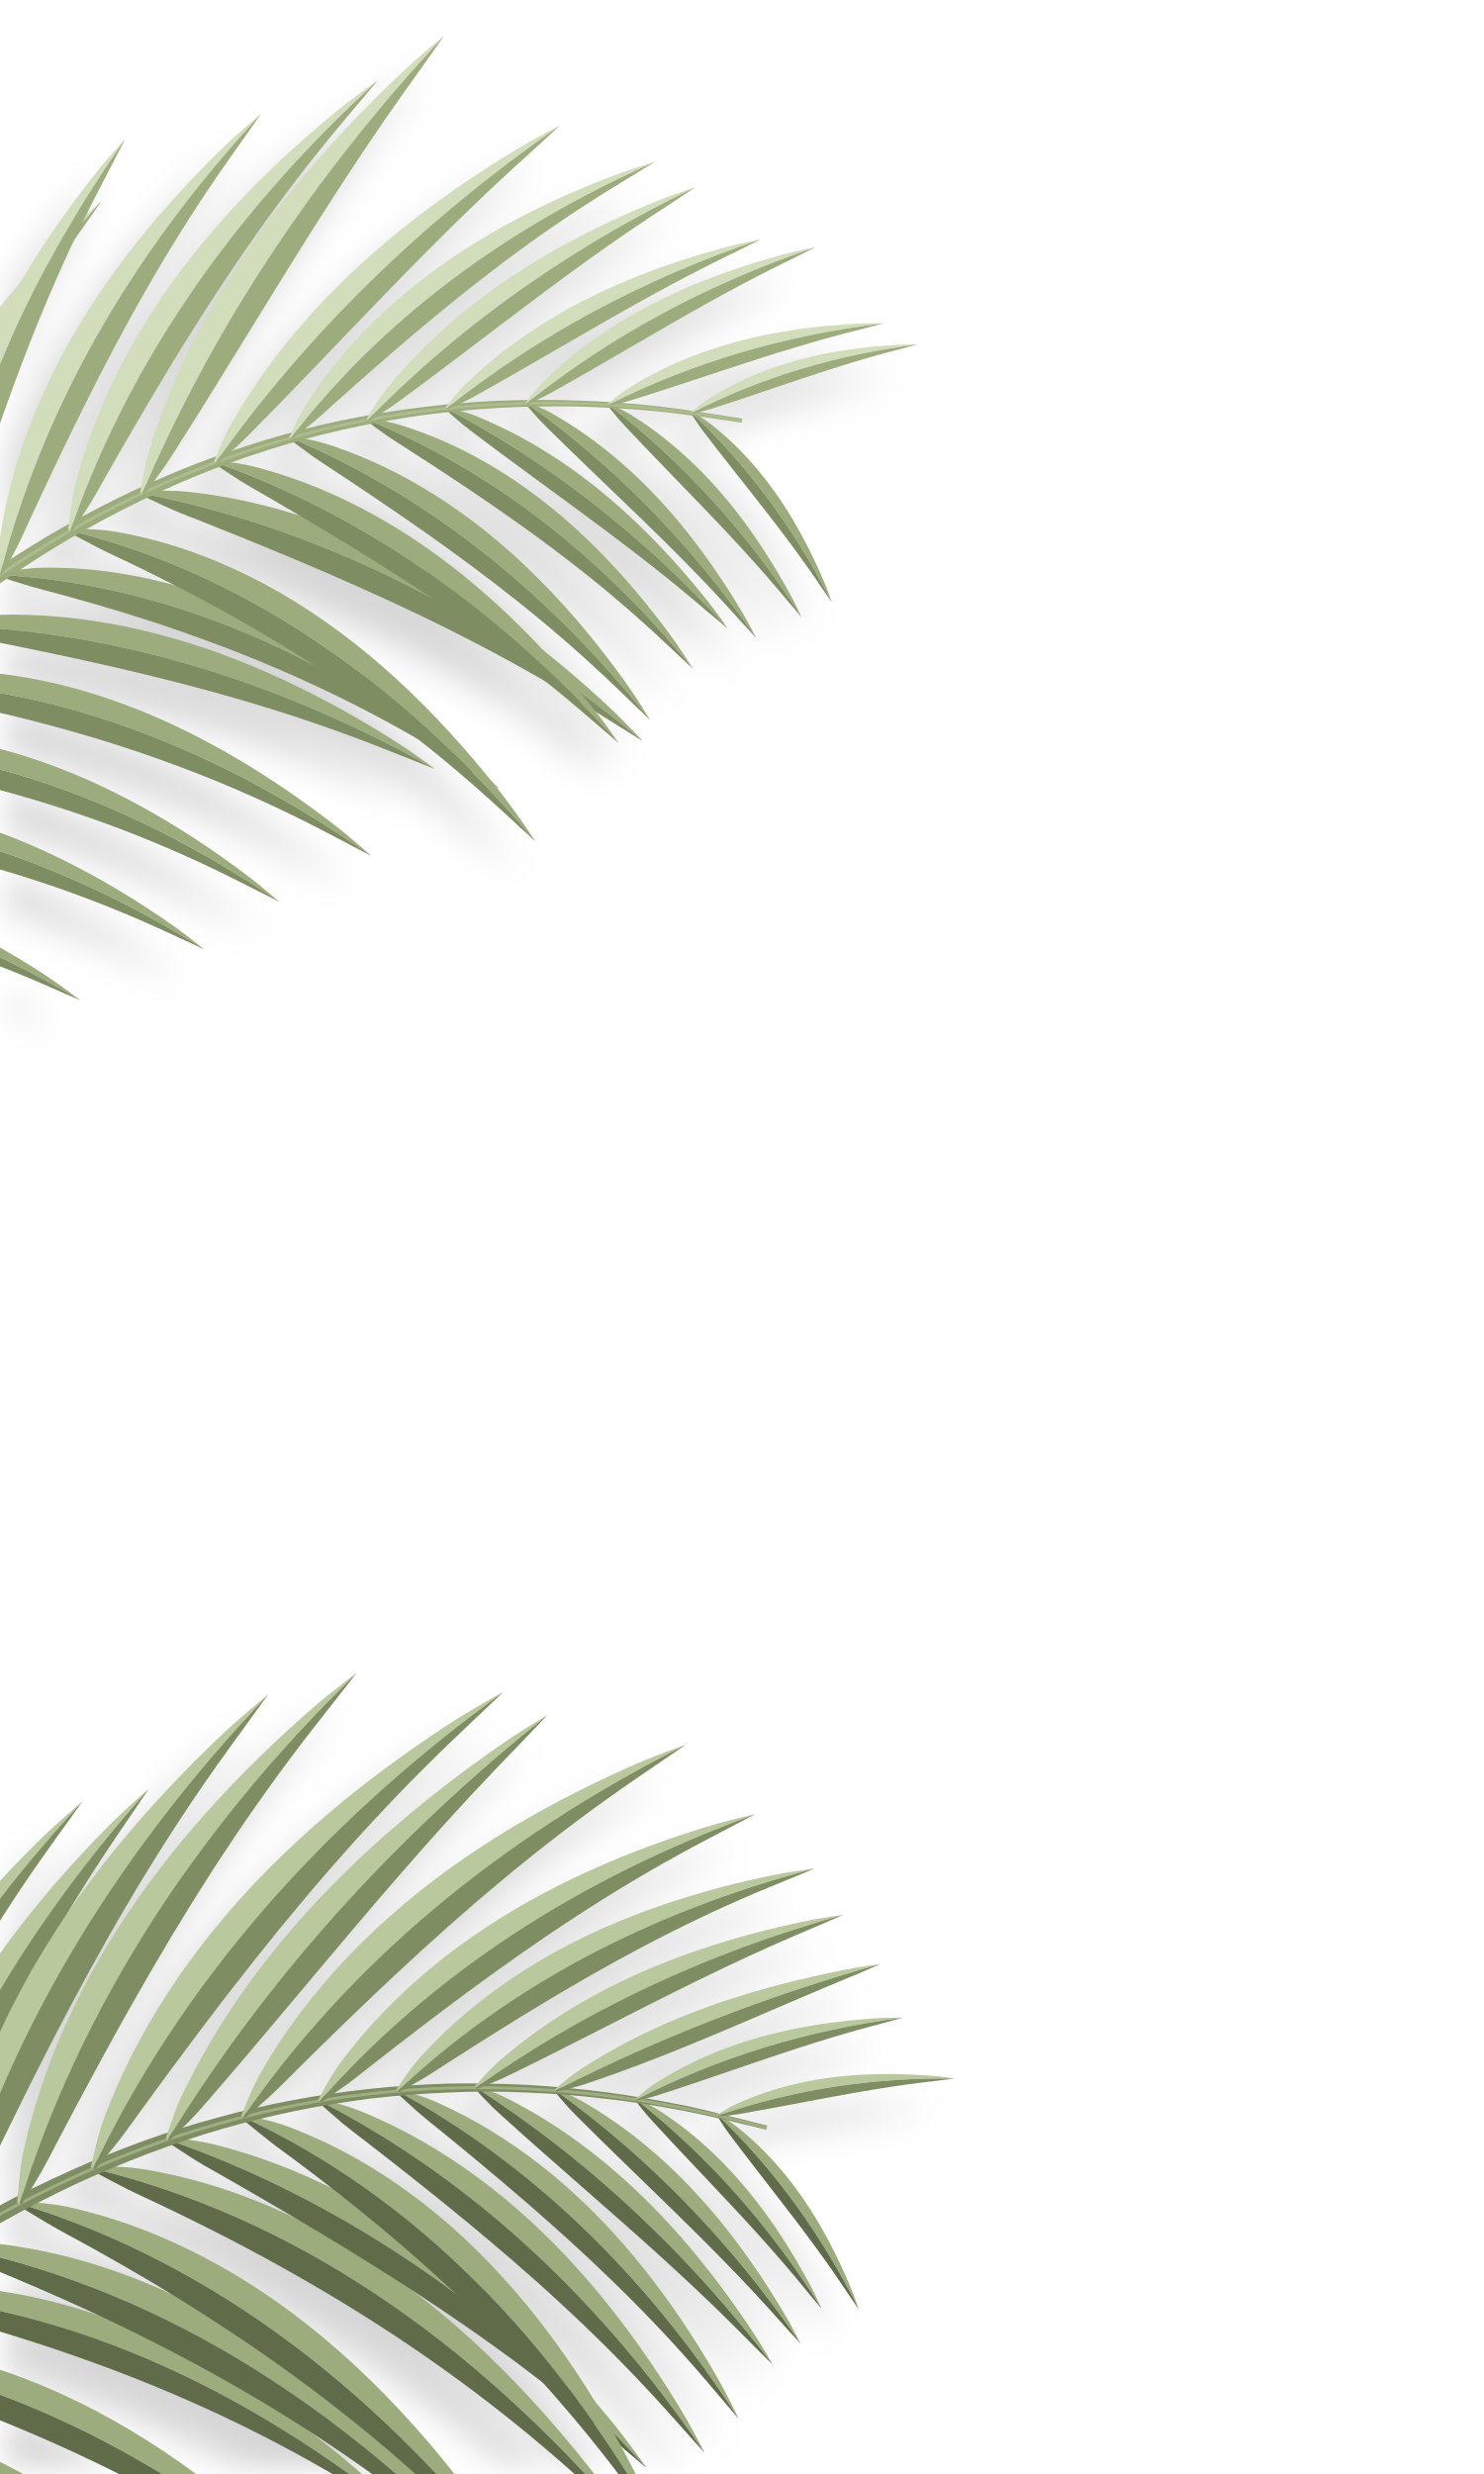
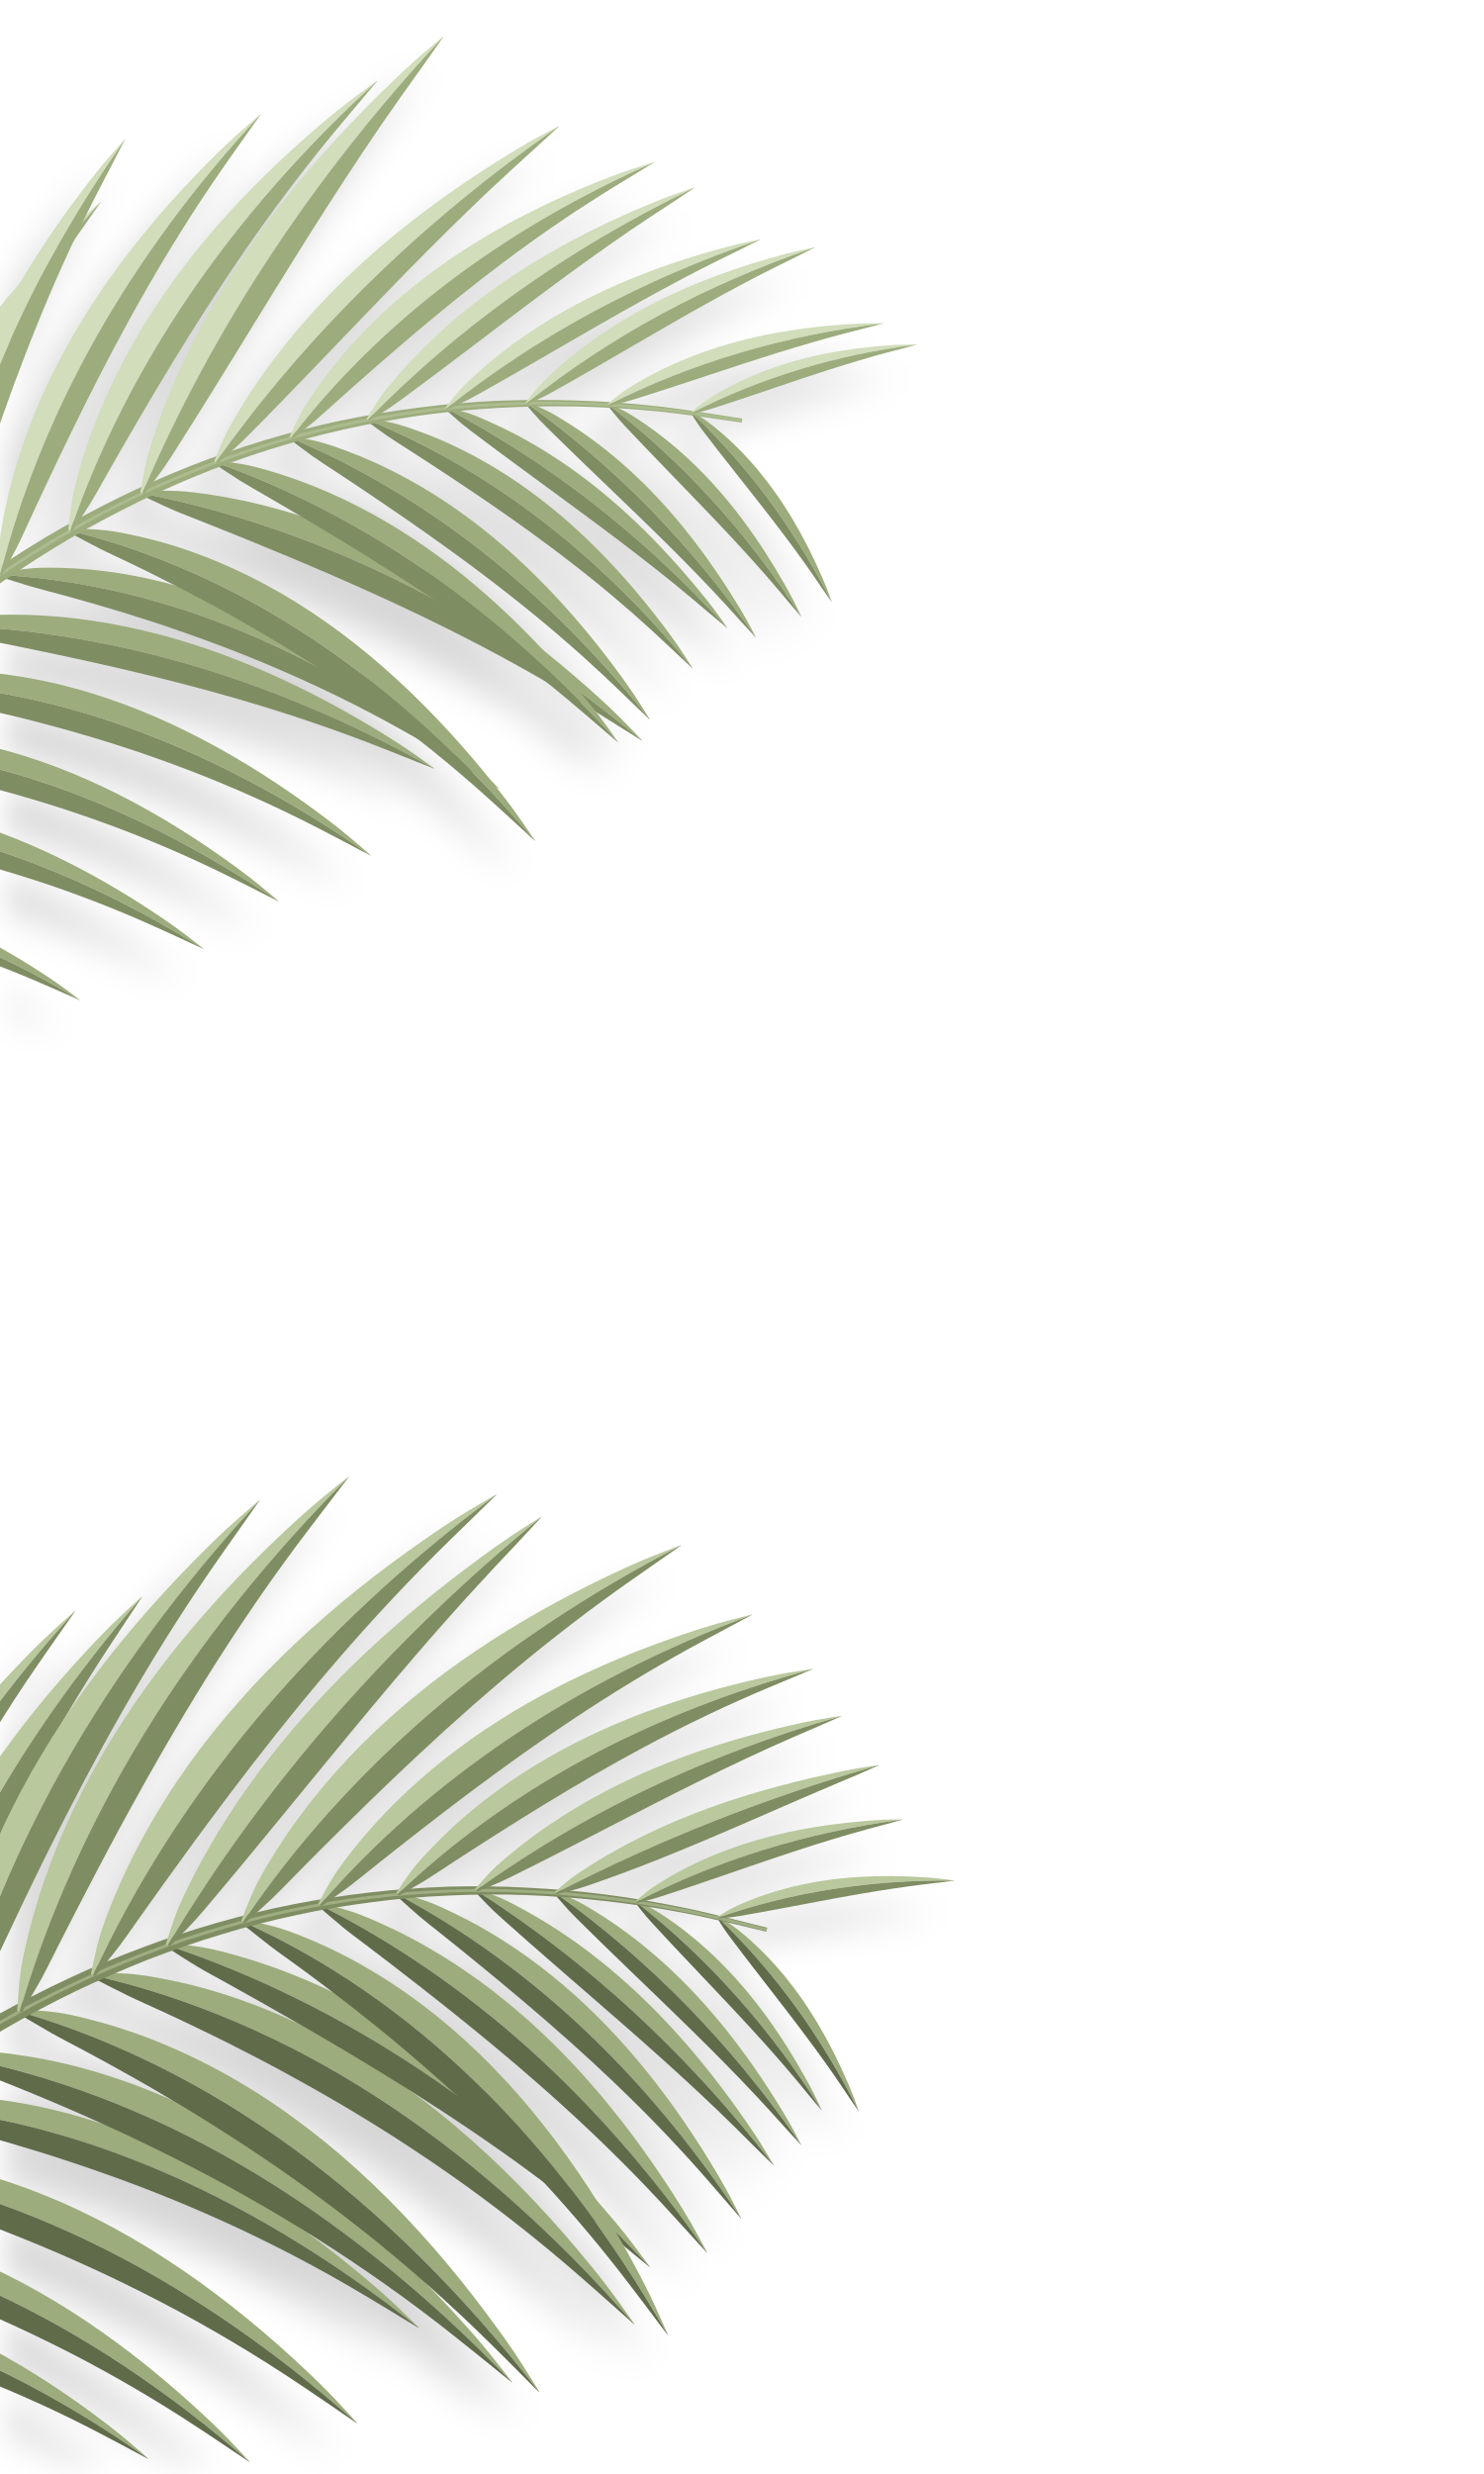
<svg xmlns="http://www.w3.org/2000/svg" viewBox="0 0 600 1000">
  <style>svg{background:#e6ebd3}.f-hi{fill:#f0f6e5}.f-1{fill:#d1ddbb}.f-2{fill:#b9c89d}.f-3{fill:#9cac7d}.f-4{fill:#7f8d62}.f-5{fill:#606b4a}.f-eye{fill:#3f7a3a}.k-hi{stroke:#f0f6e5}.k-1{stroke:#d1ddbb}.k-2{stroke:#b9c89d}.k-3{stroke:#9cac7d}.k-4{stroke:#7f8d62}.k-5{stroke:#606b4a}.k-eye{stroke:#3f7a3a}.s-hi{stop-color:#f0f6e5}.s-1{stop-color:#d1ddbb}.s-2{stop-color:#b9c89d}.s-3{stop-color:#9cac7d}.s-4{stop-color:#7f8d62}.s-5{stop-color:#606b4a}.s-eye{stop-color:#3f7a3a}</style>
  <defs>
    <path id="green-2-l0a" d="M0 -4C10.5 -6.3 41.8 -14.1 62.7 -17.6C83.7 -21.1 104.7 -23 125.7 -24.9C146.7 -26.8 167.7 -28.2 188.7 -29.2C209.8 -30.2 230.8 -30.7 251.9 -30.9C272.9 -31.1 294 -30.9 315 -30.3C336 -29.7 357.1 -28.8 378.1 -27.5C399.1 -26.2 420.2 -24.5 441.1 -22.5C462.1 -20.5 483.1 -18.2 504.1 -15.5C525 -12.9 545.9 -9.9 566.8 -6.7C587.7 -3.4 608.6 0.2 629.4 4C650.2 7.8 671 11.9 691.8 16.2C712.5 20.6 733.2 25.2 753.9 30C774.6 34.8 795.3 39.9 815.9 45.1C836.5 50.4 857.1 55.8 877.6 61.5C898.2 67.2 918.7 73 939.1 79.3C959.5 85.7 989.9 96.3 1000.1 99.6L1000 100C989.6 98 958.3 91.8 937.5 87.9C916.7 84 895.8 80.2 875 76.6C854.2 72.9 833.3 69.4 812.5 66C791.7 62.6 770.8 59.4 750 56.3C729.2 53.1 708.3 50.1 687.5 47.3C666.7 44.4 645.8 41.7 625 39.1C604.2 36.5 583.3 34 562.5 31.6C541.7 29.3 520.8 27.1 500 25C479.2 22.9 458.3 21 437.5 19.1C416.7 17.3 395.8 15.6 375 14.1C354.2 12.5 333.3 11.1 312.5 9.8C291.7 8.5 270.8 7.3 250 6.3C229.2 5.2 208.3 4.3 187.5 3.5C166.7 2.7 145.8 2.1 125 1.6C104.2 1 83.3 0.7 62.5 0.4C41.7 0.1 10.4 0.1 0 0Z" />
    <path id="green-2-l0b" d="M0 0C10.4 0.1 41.7 0.1 62.5 0.4C83.3 0.7 104.2 1 125 1.6C145.8 2.1 166.7 2.7 187.5 3.5C208.3 4.3 229.2 5.2 250 6.3C270.8 7.3 291.7 8.5 312.5 9.8C333.3 11.1 354.2 12.5 375 14.1C395.8 15.6 416.7 17.3 437.5 19.1C458.3 21 479.2 22.9 500 25C520.8 27.1 541.7 29.3 562.5 31.6C583.3 34 604.2 36.5 625 39.1C645.8 41.7 666.7 44.4 687.5 47.3C708.3 50.1 729.2 53.1 750 56.3C770.8 59.4 791.7 62.6 812.5 66C833.3 69.4 854.2 72.9 875 76.6C895.8 80.2 916.7 84 937.5 87.9C958.3 91.8 989.6 98 1000 100L999.9 100.4C989.3 99.7 957.1 97.9 935.9 96.5C914.6 95 893.5 93.2 872.4 91.6C851.2 90 830.2 88.4 809.1 86.9C788.1 85.4 767 83.9 746.1 82.5C725.1 81.1 704.1 79.7 683.2 78.3C662.3 76.9 641.5 75.5 620.6 74.2C599.8 72.8 579 71.4 558.2 70C537.4 68.5 516.7 67.1 495.9 65.5C475.2 64 454.5 62.5 433.9 60.8C413.2 59.2 392.5 57.4 371.9 55.6C351.2 53.8 330.6 51.9 310 49.9C289.4 47.8 268.8 45.7 248.1 43.4C227.5 41.1 206.9 38.8 186.3 36.2C165.6 33.6 145 31 124.3 28C103.7 25 83 22.4 62.3 18.4C41.6 14.4 10.4 6.4 0 4Z" />
    <path id="green-2-l1a" d="M0 -4C10.5 -6.2 41.9 -14 62.9 -17.3C83.9 -20.6 105.1 -22.1 126.2 -23.6C147.3 -25.1 168.5 -25.9 189.7 -26.3C210.9 -26.7 232.1 -26.5 253.3 -25.8C274.6 -25.2 295.8 -24 317 -22.3C338.2 -20.7 359.4 -18.6 380.6 -16C401.7 -13.4 422.9 -10.3 444 -6.9C465.1 -3.4 486.2 0.6 507.2 4.9C528.2 9.2 549.2 14 570.2 19.2C591.1 24.3 612 29.9 632.8 35.8C653.6 41.7 674.3 48 695 54.7C715.7 61.3 736.3 68.3 756.9 75.6C777.5 82.9 798 90.6 818.4 98.5C838.9 106.5 859.3 114.7 879.6 123.3C899.9 131.8 920.2 140.5 940.3 149.9C960.4 159.3 990.2 174.7 1000.1 179.7L1000 180C989.6 176.4 958.3 165.2 937.5 158.2C916.7 151.2 895.8 144.4 875 137.8C854.2 131.3 833.3 124.9 812.5 118.8C791.7 112.7 770.8 106.9 750 101.3C729.2 95.6 708.3 90.2 687.5 85.1C666.7 79.9 645.8 75 625 70.3C604.2 65.6 583.3 61.2 562.5 57C541.7 52.7 520.8 48.8 500 45C479.2 41.3 458.3 37.7 437.5 34.5C416.7 31.2 395.8 28.1 375 25.3C354.2 22.5 333.3 19.9 312.5 17.6C291.7 15.2 270.8 13.1 250 11.3C229.2 9.4 208.3 7.7 187.5 6.3C166.7 4.9 145.8 3.8 125 2.8C104.2 1.9 83.3 1.2 62.5 0.7C41.7 0.2 10.4 0.1 0 0Z" />
    <path id="green-2-l1b" d="M0 0C10.4 0.1 41.7 0.2 62.5 0.7C83.3 1.2 104.2 1.9 125 2.8C145.8 3.8 166.7 4.9 187.5 6.3C208.3 7.7 229.2 9.4 250 11.3C270.8 13.1 291.7 15.2 312.5 17.6C333.3 19.9 354.2 22.5 375 25.3C395.8 28.1 416.7 31.2 437.5 34.5C458.3 37.7 479.2 41.3 500 45C520.8 48.8 541.7 52.7 562.5 57C583.3 61.2 604.2 65.6 625 70.3C645.8 75 666.7 79.9 687.5 85.1C708.3 90.2 729.2 95.6 750 101.3C770.8 106.9 791.7 112.7 812.5 118.8C833.3 124.9 854.2 131.3 875 137.8C895.8 144.4 916.7 151.2 937.5 158.2C958.3 165.2 989.6 176.4 1000 180L999.9 180.3C989 178 956.3 171.1 934.7 166.5C913.1 161.8 891.8 156.9 870.4 152.4C849.1 147.8 827.8 143.4 806.6 139.1C785.3 134.9 764.2 130.8 743.1 126.9C722 122.9 701 119.2 680 115.5C659 111.8 638.1 108.3 617.2 104.8C596.4 101.4 575.6 98 554.8 94.7C534.1 91.5 513.4 88.3 492.8 85.1C472.1 81.9 451.6 78.9 431 75.8C410.4 72.7 389.9 69.7 369.4 66.6C348.9 63.6 328.5 60.5 308 57.5C287.5 54.4 267.1 51.4 246.7 48.3C226.2 45.2 205.8 42.1 185.3 39C164.8 35.8 144.3 32.6 123.8 29.2C103.3 25.9 82.7 22.9 62.1 18.7C41.5 14.5 10.3 6.5 0 4Z" />
    <path id="green-2-l2a" d="M0 -4C10.5 -6.2 42 -13.9 63.1 -16.9C84.2 -20 105.5 -21.2 126.8 -22.2C148.1 -23.2 169.4 -23.4 190.8 -23.1C212.2 -22.7 233.6 -21.6 255 -20C276.4 -18.4 297.8 -16.1 319.2 -13.2C340.6 -10.4 361.9 -6.9 383.3 -2.9C404.6 1.2 425.9 5.8 447.1 11C468.3 16.1 489.5 21.9 510.6 28.2C531.7 34.4 552.8 41.2 573.7 48.5C594.7 55.8 615.5 63.7 636.3 72C657.1 80.2 677.8 89 698.4 98.3C719 107.5 739.5 117.2 760 127.3C780.4 137.4 800.7 147.9 821 158.9C841.3 169.8 861.4 181.2 881.5 192.9C901.6 204.7 921.7 216.7 941.4 229.5C961.2 242.3 990.4 263 1000.2 269.7L1000 270C989.6 264.6 958.3 247.9 937.5 237.3C916.7 226.8 895.8 216.6 875 206.7C854.2 196.9 833.3 187.4 812.5 178.2C791.7 169.1 770.8 160.3 750 151.9C729.2 143.4 708.3 135.4 687.5 127.6C666.7 119.9 645.8 112.5 625 105.5C604.2 98.4 583.3 91.8 562.5 85.4C541.7 79.1 520.8 73.1 500 67.5C479.2 61.9 458.3 56.6 437.5 51.7C416.7 46.8 395.8 42.2 375 38C354.2 33.8 333.3 29.9 312.5 26.4C291.7 22.9 270.8 19.7 250 16.9C229.2 14.1 208.3 11.6 187.5 9.5C166.7 7.4 145.8 5.6 125 4.2C104.2 2.8 83.3 1.8 62.5 1.1C41.7 0.4 10.4 0.2 0 0Z" />
    <path id="green-2-l2b" d="M0 0C10.4 0.2 41.7 0.4 62.5 1.1C83.3 1.8 104.2 2.8 125 4.2C145.8 5.6 166.7 7.4 187.5 9.5C208.3 11.6 229.2 14.1 250 16.9C270.8 19.7 291.7 22.9 312.5 26.4C333.3 29.9 354.2 33.8 375 38C395.8 42.2 416.7 46.8 437.5 51.7C458.3 56.6 479.2 61.9 500 67.5C520.8 73.1 541.7 79.1 562.5 85.4C583.3 91.8 604.2 98.4 625 105.5C645.8 112.5 666.7 119.9 687.5 127.6C708.3 135.4 729.2 143.4 750 151.9C770.8 160.3 791.7 169.1 812.5 178.2C833.3 187.4 854.2 196.9 875 206.7C895.8 216.6 916.7 226.8 937.5 237.3C958.3 247.9 989.6 264.6 1000 270L999.8 270.3C988.8 266.1 955.4 253.4 933.6 245.1C911.7 236.8 890.1 228.4 868.5 220.5C846.9 212.6 825.4 205 804 197.6C782.6 190.3 761.3 183.3 740 176.5C718.8 169.7 697.7 163.2 676.6 157C655.5 150.7 634.6 144.8 613.7 139C592.8 133.2 572 127.7 551.3 122.3C530.6 117 509.9 111.8 489.4 106.8C468.8 101.9 448.3 97.1 427.9 92.4C407.4 87.7 387.1 83.2 366.7 78.8C346.4 74.4 326.1 70.1 305.8 66C285.5 61.8 265.3 57.7 245 53.8C224.8 49.8 204.5 45.9 184.2 42C163.9 38.2 143.6 34.4 123.2 30.6C102.8 26.8 82.4 23.5 61.9 19.1C41.4 14.6 10.3 6.5 0 4Z" />
    <path id="green-2-l3a" d="M0 -4C10.6 -6.1 42.1 -13.8 63.3 -16.6C84.5 -19.4 105.9 -20.2 127.4 -20.7C148.8 -21.3 170.3 -20.9 191.9 -19.8C213.4 -18.7 235 -16.8 256.6 -14.1C278.2 -11.5 299.8 -8.1 321.3 -4C342.9 0.1 364.4 4.9 385.9 10.4C407.3 15.9 428.7 22.1 450.1 29C471.4 35.9 492.7 43.5 513.8 51.7C535 59.9 556 68.7 577 78.2C597.9 87.6 618.8 97.7 639.5 108.4C660.2 119 680.9 130.3 701.4 142.1C721.9 153.9 742.3 166.3 762.6 179.1C782.9 192 803.1 205.5 823.2 219.4C843.3 233.3 863.3 247.8 883.1 262.7C903 277.7 922.9 293 942.4 309.2C961.9 325.3 990.6 351.3 1000.2 359.7L1000 360C989.6 352.7 958.3 330.5 937.5 316.4C916.7 302.3 895.8 288.8 875 275.6C854.2 262.5 833.3 249.8 812.5 237.7C791.7 225.5 770.8 213.8 750 202.5C729.2 191.3 708.3 180.5 687.5 170.2C666.7 159.8 645.8 150 625 140.6C604.2 131.3 583.3 122.3 562.5 113.9C541.7 105.5 520.8 97.5 500 90C479.2 82.5 458.3 75.5 437.5 68.9C416.7 62.3 395.8 56.3 375 50.6C354.2 45 333.3 39.8 312.5 35.2C291.7 30.5 270.8 26.3 250 22.5C229.2 18.8 208.3 15.5 187.5 12.7C166.7 9.8 145.8 7.5 125 5.6C104.2 3.8 83.3 2.3 62.5 1.4C41.7 0.5 10.4 0.2 0 0Z" />
    <path id="green-2-l3b" d="M0 0C10.4 0.2 41.7 0.5 62.5 1.4C83.3 2.3 104.2 3.8 125 5.6C145.8 7.5 166.7 9.8 187.5 12.7C208.3 15.5 229.2 18.8 250 22.5C270.8 26.3 291.7 30.5 312.5 35.2C333.3 39.8 354.2 45 375 50.6C395.8 56.3 416.7 62.3 437.5 68.9C458.3 75.5 479.2 82.5 500 90C520.8 97.5 541.7 105.5 562.5 113.9C583.3 122.3 604.2 131.3 625 140.6C645.8 150 666.7 159.8 687.5 170.2C708.3 180.5 729.2 191.3 750 202.5C770.8 213.8 791.7 225.5 812.5 237.7C833.3 249.8 854.2 262.5 875 275.6C895.8 288.8 916.7 302.3 937.5 316.4C958.3 330.5 989.6 352.7 1000 360L999.8 360.3C988.6 354.2 954.8 335.6 932.6 323.6C910.5 311.7 888.7 299.8 866.9 288.5C845.1 277.2 823.4 266.4 801.8 255.9C780.2 245.5 758.8 235.5 737.4 225.9C716 216.2 694.8 207.1 673.6 198.2C652.5 189.4 631.4 181 610.5 172.9C589.6 164.8 568.7 157.1 548 149.6C527.3 142.2 506.7 135.1 486.2 128.3C465.7 121.5 445.3 115 424.9 108.8C404.6 102.6 384.3 96.6 364.1 90.9C343.9 85.1 323.8 79.6 303.7 74.3C283.6 69.1 263.5 64 243.4 59.1C223.3 54.3 203.3 49.6 183.1 45.1C163 40.5 142.9 36.3 122.6 32C102.4 27.7 82.1 24.1 61.7 19.4C41.3 14.7 10.3 6.6 0 4Z" />
    <g id="green-2-i1">
      <g transform="translate(-132 360.5) rotate(-4.9) scale(0.1599)">
        <use href="#green-2-l3a" class="f-3" />
        <use href="#green-2-l3b" class="f-4" />
      </g>
      <g transform="translate(-106.9 329.6) rotate(-3.9) scale(0.185)">
        <use href="#green-2-l3a" class="f-3" />
        <use href="#green-2-l3b" class="f-4" />
      </g>
      <g transform="translate(-81.2 301.3) rotate(-1.8) scale(0.1917)">
        <use href="#green-2-l3a" class="f-3" />
        <use href="#green-2-l3b" class="f-4" />
      </g>
      <g transform="translate(-54.8 275.7) rotate(-0.9) scale(0.2035)">
        <use href="#green-2-l3a" class="f-3" />
        <use href="#green-2-l3b" class="f-4" />
      </g>
      <g transform="translate(-27.7 252.7) rotate(0.8) scale(0.204)">
        <use href="#green-2-l2a" class="f-3" />
        <use href="#green-2-l2b" class="f-4" />
      </g>
      <g transform="translate(0 232.3) rotate(3.4) scale(0.2064)">
        <use href="#green-2-l3a" class="f-3" />
        <use href="#green-2-l3b" class="f-4" />
      </g>
      <g transform="translate(28.4 214.5) rotate(13.9) scale(0.2124)">
        <use href="#green-2-l3a" class="f-3" />
        <use href="#green-2-l3b" class="f-4" />
      </g>
      <g transform="translate(57.5 199.4) rotate(11.2) scale(0.2176)">
        <use href="#green-2-l2a" class="f-3" />
        <use href="#green-2-l2b" class="f-4" />
      </g>
      <g transform="translate(87.2 186.9) rotate(19.7) scale(0.1912)">
        <use href="#green-2-l2a" class="f-3" />
        <use href="#green-2-l2b" class="f-4" />
      </g>
      <g transform="translate(117.6 177) rotate(23) scale(0.178)">
        <use href="#green-2-l2a" class="f-3" />
        <use href="#green-2-l2b" class="f-4" />
      </g>
      <g transform="translate(148.7 169.7) rotate(22.3) scale(0.1596)">
        <use href="#green-2-l2a" class="f-3" />
        <use href="#green-2-l2b" class="f-4" />
      </g>
      <g transform="translate(180.5 165.1) rotate(27.8) scale(0.1418)">
        <use href="#green-2-l1a" class="f-3" />
        <use href="#green-2-l1b" class="f-4" />
      </g>
      <g transform="translate(212.9 163) rotate(35.4) scale(0.1304)">
        <use href="#green-2-l1a" class="f-3" />
        <use href="#green-2-l1b" class="f-4" />
      </g>
      <g transform="translate(246 163.6) rotate(37.5) scale(0.114)">
        <use href="#green-2-l1a" class="f-3" />
        <use href="#green-2-l1b" class="f-4" />
      </g>
      <g transform="translate(279.7 166.9) rotate(43.3) scale(0.0936)">
        <use href="#green-2-l1a" class="f-3" />
        <use href="#green-2-l1b" class="f-4" />
      </g>
      <path d="M-245.4 562.2C-241.9 554.9 -231.4 532.6 -224.3 518.5C-217.2 504.4 -210 490.7 -202.6 477.4C-195.3 464.1 -187.8 451.2 -180.3 438.8C-172.7 426.4 -165.1 414.4 -157.3 402.8C-149.5 391.2 -141.6 380 -133.7 369.3C-125.7 358.6 -117.6 348.2 -109.4 338.3C-101.2 328.5 -92.9 319 -84.5 309.9C-76 300.9 -67.5 292.3 -58.9 284.1C-50.3 275.9 -41.5 268.1 -32.7 260.7C-23.8 253.4 -14.9 246.4 -5.8 239.9C3.3 233.4 12.4 227.3 21.7 221.6C31 215.9 40.4 210.7 49.9 205.9C59.4 201 69.1 196.6 78.8 192.6C88.5 188.6 98.4 185 108.3 181.9C118.3 178.7 128.3 176 138.5 173.7C148.7 171.4 159 169.5 169.4 168C179.8 166.6 190.4 165.5 201 164.9C211.6 164.3 222.4 164.1 233.3 164.3C244.1 164.6 255.1 165.2 266.2 166.3C277.3 167.4 294.3 170 299.9 170.8L300.1 169.2C294.5 168.4 277.6 165.5 266.4 164.3C255.3 163 244.3 162.2 233.3 161.9C222.4 161.5 211.6 161.6 200.9 162C190.1 162.5 179.5 163.4 169 164.8C158.5 166.1 148 167.9 137.7 170C127.4 172.2 117.2 174.9 107.1 177.9C97 181 87 184.4 77.1 188.3C67.2 192.2 57.4 196.6 47.7 201.3C38 206.1 28.4 211.3 18.9 216.9C9.4 222.6 0.1 228.6 -9.2 235.1C-18.5 241.6 -27.6 248.5 -36.7 255.8C-45.7 263.2 -54.7 270.9 -63.5 279.1C-72.3 287.3 -81.1 296 -89.7 305C-98.3 314.1 -106.8 323.5 -115.2 333.5C-123.6 343.4 -131.9 353.7 -140.1 364.5C-148.3 375.2 -156.3 386.4 -164.3 398C-172.3 409.6 -180.1 421.7 -187.9 434.1C-195.6 446.6 -203.3 459.5 -210.8 472.8C-218.3 486.1 -225.7 499.9 -233 514.1C-240.3 528.2 -251 550.5 -254.6 557.8Z" class="f-3" />
      <path d="M-250 560C-246.4 552.7 -235.9 530.4 -228.7 516.3C-221.5 502.1 -214.1 488.4 -206.7 475.1C-199.3 461.8 -191.7 448.9 -184.1 436.5C-176.4 424 -168.7 412 -160.8 400.4C-152.9 388.8 -145 377.6 -136.9 366.9C-128.8 356.1 -120.6 345.8 -112.3 335.9C-104 326 -95.6 316.5 -87.1 307.5C-78.6 298.4 -69.9 289.8 -61.2 281.6C-52.5 273.4 -43.6 265.6 -34.7 258.3C-25.7 250.9 -16.7 244 -7.5 237.5C1.7 231 10.9 224.9 20.3 219.3C29.7 213.6 39.2 208.4 48.8 203.6C58.4 198.8 68.1 194.4 77.9 190.5C87.7 186.5 97.7 183 107.7 179.9C117.7 176.8 127.9 174.1 138.1 171.9C148.4 169.6 158.7 167.8 169.2 166.4C179.7 165 190.2 164 200.9 163.5C211.6 162.9 222.4 162.8 233.3 163.1C244.2 163.4 255.2 164.1 266.3 165.3C277.4 166.4 294.4 169.2 300 170" class="k-2" fill="none" stroke-width="1.2" opacity=".55" />
      <g transform="translate(-132 360.5) rotate(-95) scale(0.1599 -0.1599)">
        <use href="#green-2-l3a" class="f-3" />
        <use href="#green-2-l3b" class="f-1" />
      </g>
      <g transform="translate(-106.9 329.6) rotate(-94.1) scale(0.185 -0.185)">
        <use href="#green-2-l3a" class="f-3" />
        <use href="#green-2-l3b" class="f-1" />
      </g>
      <g transform="translate(-81.2 301.3) rotate(-87.2) scale(0.1917)">
        <use href="#green-2-l3a" class="f-1" />
        <use href="#green-2-l3b" class="f-3" />
      </g>
      <g transform="translate(-54.8 275.7) rotate(-83.6) scale(0.2035)">
        <use href="#green-2-l3a" class="f-1" />
        <use href="#green-2-l3b" class="f-3" />
      </g>
      <g transform="translate(-27.7 252.7) rotate(-83.4) scale(0.204)">
        <use href="#green-2-l2a" class="f-1" />
        <use href="#green-2-l2b" class="f-3" />
      </g>
      <g transform="translate(0 232.3) rotate(-75.6) scale(0.2064)">
        <use href="#green-2-l2a" class="f-1" />
        <use href="#green-2-l2b" class="f-3" />
      </g>
      <g transform="translate(28.4 214.5) rotate(-70.8) scale(0.2124)">
        <use href="#green-2-l2a" class="f-1" />
        <use href="#green-2-l2b" class="f-3" />
      </g>
      <g transform="translate(57.5 199.4) rotate(-66.8) scale(0.2176)">
        <use href="#green-2-l1a" class="f-1" />
        <use href="#green-2-l1b" class="f-3" />
      </g>
      <g transform="translate(87.2 186.9) rotate(-54.6) scale(0.1912)">
        <use href="#green-2-l1a" class="f-1" />
        <use href="#green-2-l1b" class="f-3" />
      </g>
      <g transform="translate(117.6 177) rotate(-52.3) scale(0.178)">
        <use href="#green-2-l2a" class="f-1" />
        <use href="#green-2-l2b" class="f-3" />
      </g>
      <g transform="translate(148.7 169.7) rotate(-45.6) scale(0.1596)">
        <use href="#green-2-l1a" class="f-1" />
        <use href="#green-2-l1b" class="f-3" />
      </g>
      <g transform="translate(180.5 165.1) rotate(-38.5) scale(0.1418)">
        <use href="#green-2-l1a" class="f-1" />
        <use href="#green-2-l1b" class="f-3" />
      </g>
      <g transform="translate(212.9 163) rotate(-38.6) scale(0.1304)">
        <use href="#green-2-l1a" class="f-1" />
        <use href="#green-2-l1b" class="f-3" />
      </g>
      <g transform="translate(246 163.6) rotate(-26.7) scale(0.114)">
        <use href="#green-2-l1a" class="f-1" />
        <use href="#green-2-l1b" class="f-3" />
      </g>
      <g transform="translate(279.7 166.9) rotate(-27.1) scale(0.0936)">
        <use href="#green-2-l1a" class="f-1" />
        <use href="#green-2-l1b" class="f-3" />
      </g>
    </g>
    <filter id="green-2-sh0.16-7" x="-30%" y="-30%" width="160%" height="160%">
      <feColorMatrix values="0 0 0 0 0 0 0 0 0 0 0 0 0 0 0 0 0 0 0.16 0" />
      <feGaussianBlur stdDeviation="7" />
    </filter>
    <g id="green-2-i2">
-       <g transform="translate(-134.6 1000.6) rotate(0.2) scale(0.1938)">
-         <use href="#green-2-l3a" class="f-3" />
-         <use href="#green-2-l3b" class="f-5" />
-       </g>
-       <g transform="translate(-106.9 973.5) rotate(6) scale(0.2157)">
-         <use href="#green-2-l3a" class="f-3" />
-         <use href="#green-2-l3b" class="f-5" />
-       </g>
-       <g transform="translate(-78.8 948.9) rotate(6.5) scale(0.2326)">
-         <use href="#green-2-l3a" class="f-3" />
-         <use href="#green-2-l3b" class="f-5" />
-       </g>
-       <g transform="translate(-50.3 927) rotate(3.4) scale(0.2235)">
-         <use href="#green-2-l3a" class="f-3" />
-         <use href="#green-2-l3b" class="f-5" />
-       </g>
-       <g transform="translate(-21.4 907.6) rotate(11.1) scale(0.2483)">
-         <use href="#green-2-l3a" class="f-3" />
-         <use href="#green-2-l3b" class="f-5" />
-       </g>
-       <g transform="translate(7.9 890.7) rotate(17.1) scale(0.245)">
-         <use href="#green-2-l3a" class="f-3" />
-         <use href="#green-2-l3b" class="f-5" />
-       </g>
-       <g transform="translate(37.6 876.5) rotate(13.7) scale(0.2449)">
-         <use href="#green-2-l3a" class="f-3" />
-         <use href="#green-2-l3b" class="f-5" />
-       </g>
-       <g transform="translate(67.8 864.8) rotate(19.3) scale(0.2262)">
+       <g transform="translate(-134.6 926.1) rotate(-0.6) scale(0.1938)">
+         <use href="#green-2-l3a" class="f-3" />
+         <use href="#green-2-l3b" class="f-5" />
+       </g>
+       <g transform="translate(-106.9 898.2) rotate(5.2) scale(0.2157)">
+         <use href="#green-2-l3a" class="f-3" />
+         <use href="#green-2-l3b" class="f-5" />
+       </g>
+       <g transform="translate(-78.8 873) rotate(5.7) scale(0.2326)">
+         <use href="#green-2-l3a" class="f-3" />
+         <use href="#green-2-l3b" class="f-5" />
+       </g>
+       <g transform="translate(-50.3 850.4) rotate(2.6) scale(0.2235)">
+         <use href="#green-2-l3a" class="f-3" />
+         <use href="#green-2-l3b" class="f-5" />
+       </g>
+       <g transform="translate(-21.4 830.5) rotate(10.3) scale(0.2483)">
+         <use href="#green-2-l3a" class="f-3" />
+         <use href="#green-2-l3b" class="f-5" />
+       </g>
+       <g transform="translate(7.9 813.1) rotate(16.4) scale(0.245)">
+         <use href="#green-2-l3a" class="f-3" />
+         <use href="#green-2-l3b" class="f-5" />
+       </g>
+       <g transform="translate(37.6 798.4) rotate(13) scale(0.2449)">
+         <use href="#green-2-l3a" class="f-3" />
+         <use href="#green-2-l3b" class="f-5" />
+       </g>
+       <g transform="translate(67.8 786.3) rotate(18.6) scale(0.2262)">
        <use href="#green-2-l2a" class="f-3" />
        <use href="#green-2-l2b" class="f-5" />
      </g>
-       <g transform="translate(98.3 855.7) rotate(25) scale(0.2253)">
-         <use href="#green-2-l3a" class="f-3" />
-         <use href="#green-2-l3b" class="f-5" />
-       </g>
-       <g transform="translate(129.3 849.2) rotate(27.3) scale(0.2031)">
+       <g transform="translate(98.3 776.8) rotate(24.4) scale(0.2253)">
+         <use href="#green-2-l3a" class="f-3" />
+         <use href="#green-2-l3b" class="f-5" />
+       </g>
+       <g transform="translate(129.3 770) rotate(26.8) scale(0.2031)">
        <use href="#green-2-l2a" class="f-3" />
        <use href="#green-2-l2b" class="f-5" />
      </g>
-       <g transform="translate(160.7 845.2) rotate(28.7) scale(0.1843)">
+       <g transform="translate(160.7 765.7) rotate(28.2) scale(0.1843)">
        <use href="#green-2-l2a" class="f-3" />
        <use href="#green-2-l2b" class="f-5" />
      </g>
-       <g transform="translate(192.4 843.8) rotate(32.8) scale(0.1612)">
-         <use href="#green-2-l1a" class="f-3" />
-         <use href="#green-2-l1b" class="f-5" />
-       </g>
-       <g transform="translate(224.6 845) rotate(35.7) scale(0.1399)">
-         <use href="#green-2-l1a" class="f-3" />
-         <use href="#green-2-l1b" class="f-5" />
-       </g>
-       <g transform="translate(257.2 848.7) rotate(38.2) scale(0.111)">
-         <use href="#green-2-l1a" class="f-3" />
-         <use href="#green-2-l1b" class="f-5" />
-       </g>
-       <g transform="translate(290.3 855.1) rotate(43.8) scale(0.0952)">
-         <use href="#green-2-l1a" class="f-3" />
-         <use href="#green-2-l1b" class="f-5" />
-       </g>
-       <path d="M-265.2 1182.9C-261.1 1176.3 -248.7 1156 -240.3 1143.2C-232 1130.4 -223.5 1118 -215 1106C-206.5 1094 -198 1082.4 -189.4 1071.3C-180.7 1060.1 -172 1049.4 -163.3 1039C-154.5 1028.7 -145.7 1018.8 -136.8 1009.3C-127.9 999.8 -119 990.7 -109.9 982C-100.9 973.3 -91.8 965.1 -82.7 957.2C-73.5 949.4 -64.3 942 -55 935C-45.7 927.9 -36.4 921.3 -26.9 915.1C-17.5 908.9 -8 903.2 1.5 897.8C11.1 892.4 20.7 887.5 30.4 882.9C40.1 878.4 49.9 874.3 59.7 870.6C69.6 866.8 79.5 863.5 89.5 860.6C99.5 857.7 109.5 855.3 119.6 853.2C129.8 851.1 140 849.5 150.2 848.2C160.5 847 170.8 846.2 181.3 845.8C191.7 845.3 202.2 845.3 212.7 845.8C223.3 846.2 233.9 847 244.6 848.3C255.4 849.5 266.1 851.2 277 853.3C287.9 855.4 304.3 859.5 309.8 860.8L310.2 859.2C304.7 857.9 288.3 853.5 277.4 851.2C266.5 849 255.7 847.1 245 845.7C234.2 844.3 223.5 843.3 212.9 842.7C202.2 842.2 191.7 842 181.1 842.2C170.6 842.5 160.2 843.2 149.8 844.3C139.4 845.4 129 846.9 118.8 848.8C108.5 850.7 98.3 853.1 88.1 855.9C78 858.6 67.9 861.8 57.9 865.4C47.8 869.1 37.9 873.1 28 877.6C18.1 882 8.2 886.9 -1.5 892.2C-11.3 897.5 -21 903.2 -30.7 909.4C-40.3 915.5 -49.9 922.1 -59.4 929C-68.9 936 -78.4 943.4 -87.7 951.3C-97.1 959.1 -106.4 967.3 -115.7 976C-124.9 984.6 -134.1 993.7 -143.2 1003.2C-152.3 1012.7 -161.3 1022.6 -170.3 1033C-179.3 1043.3 -188.2 1054.1 -197 1065.2C-205.9 1076.4 -214.7 1088 -223.4 1100C-232.1 1112 -240.7 1124.5 -249.3 1137.3C-257.8 1150.1 -270.5 1170.5 -274.8 1177.1Z" class="f-4" />
-       <path d="M-270 1180C-265.8 1173.4 -253.3 1153.1 -244.8 1140.3C-236.3 1127.4 -227.8 1115 -219.2 1103C-210.6 1091 -201.9 1079.4 -193.2 1068.3C-184.5 1057.1 -175.7 1046.3 -166.8 1036C-157.9 1025.7 -149 1015.8 -140 1006.3C-131 996.7 -121.9 987.7 -112.8 979C-103.7 970.3 -94.5 962.1 -85.2 954.3C-75.9 946.4 -66.6 939 -57.2 932C-47.8 925 -38.3 918.4 -28.8 912.3C-19.3 906.1 -9.7 900.3 0 895C9.7 889.7 19.4 884.8 29.2 880.3C39 875.8 48.9 871.7 58.8 868C68.7 864.3 78.7 861.1 88.8 858.3C98.9 855.4 109 853 119.2 851C129.4 849 139.7 847.4 150 846.3C160.3 845.1 170.7 844.3 181.2 844C191.7 843.7 202.2 843.8 212.8 844.3C223.4 844.8 234.1 845.7 244.8 847C255.5 848.3 266.3 850.1 277.2 852.3C288.1 854.4 304.5 858.7 310 860" class="k-2" fill="none" stroke-width="1.2" opacity=".55" />
-       <g transform="translate(-134.6 1000.6) rotate(-94.5) scale(0.1938 -0.1938)">
+       <g transform="translate(192.4 764.1) rotate(32.5) scale(0.1612)">
+         <use href="#green-2-l1a" class="f-3" />
+         <use href="#green-2-l1b" class="f-5" />
+       </g>
+       <g transform="translate(224.6 765.2) rotate(35.5) scale(0.1399)">
+         <use href="#green-2-l1a" class="f-3" />
+         <use href="#green-2-l1b" class="f-5" />
+       </g>
+       <g transform="translate(257.2 768.8) rotate(38.1) scale(0.111)">
+         <use href="#green-2-l1a" class="f-3" />
+         <use href="#green-2-l1b" class="f-5" />
+       </g>
+       <g transform="translate(290.3 775.1) rotate(43.8) scale(0.0952)">
+         <use href="#green-2-l1a" class="f-3" />
+         <use href="#green-2-l1b" class="f-5" />
+       </g>
+       <path d="M-265.2 1112.9C-261 1106.1 -248.7 1085.3 -240.3 1072.2C-231.9 1059 -223.5 1046.3 -215 1034C-206.5 1021.7 -197.9 1009.9 -189.3 998.4C-180.7 987 -172 976 -163.2 965.4C-154.5 954.8 -145.7 944.6 -136.8 934.9C-127.9 925.1 -118.9 915.8 -109.9 906.9C-100.9 898 -91.8 889.5 -82.6 881.4C-73.5 873.4 -64.3 865.7 -55 858.5C-45.7 851.3 -36.3 844.5 -26.9 838.1C-17.5 831.8 -8 825.8 1.6 820.3C11.1 814.7 20.8 809.6 30.5 804.9C40.2 800.3 49.9 796 59.8 792.1C69.6 788.3 79.5 784.9 89.5 781.9C99.5 778.8 109.5 776.3 119.7 774.1C129.8 771.9 140 770.2 150.2 768.9C160.5 767.5 170.9 766.6 181.3 766.2C191.7 765.7 202.2 765.6 212.7 766C223.3 766.4 233.9 767.2 244.6 768.4C255.4 769.6 266.1 771.2 277 773.3C287.9 775.4 304.3 779.5 309.8 780.8L310.2 779.2C304.7 777.9 288.3 773.5 277.4 771.3C266.5 769 255.7 767.2 245 765.8C234.2 764.4 223.5 763.5 212.9 763C202.2 762.4 191.7 762.3 181.1 762.6C170.6 763 160.2 763.7 149.8 764.9C139.4 766.1 129 767.7 118.7 769.7C108.5 771.7 98.3 774.2 88.1 777.1C77.9 780 67.9 783.3 57.8 787.1C47.8 790.8 37.8 795 27.9 799.6C18 804.2 8.2 809.3 -1.6 814.7C-11.4 820.2 -21.1 826.1 -30.7 832.4C-40.3 838.7 -49.9 845.5 -59.4 852.7C-68.9 859.9 -78.4 867.5 -87.8 875.5C-97.1 883.6 -106.5 892 -115.7 900.9C-124.9 909.8 -134.1 919.1 -143.2 928.9C-152.3 938.6 -161.4 948.8 -170.4 959.4C-179.3 970 -188.2 981.1 -197.1 992.5C-205.9 1004 -214.7 1015.9 -223.4 1028.2C-232.1 1040.5 -240.7 1053.2 -249.3 1066.4C-257.9 1079.5 -270.6 1100.3 -274.8 1107.1Z" class="f-4" />
+       <path d="M-270 1110C-265.8 1103.2 -253.3 1082.4 -244.8 1069.3C-236.3 1056.1 -227.8 1043.4 -219.2 1031.1C-210.6 1018.8 -201.9 1006.9 -193.2 995.5C-184.5 984 -175.7 973 -166.8 962.4C-157.9 951.8 -149 941.6 -140 931.9C-131 922.1 -121.9 912.8 -112.8 903.9C-103.7 895 -94.5 886.5 -85.2 878.5C-75.9 870.4 -66.6 862.8 -57.2 855.6C-47.8 848.4 -38.3 841.6 -28.8 835.3C-19.3 828.9 -9.7 823 0 817.5C9.7 812 19.4 806.9 29.2 802.3C39 797.6 48.9 793.4 58.8 789.6C68.7 785.8 78.7 782.4 88.8 779.5C98.9 776.5 109 774 119.2 771.9C129.4 769.8 139.7 768.1 150 766.9C160.3 765.6 170.7 764.8 181.2 764.4C191.7 764 202.2 764 212.8 764.5C223.4 764.9 234.1 765.8 244.8 767.1C255.5 768.4 266.3 770.1 277.2 772.3C288.1 774.4 304.5 778.7 310 780" class="k-2" fill="none" stroke-width="1.2" opacity=".55" />
+       <g transform="translate(-134.6 926.1) rotate(-95.3) scale(0.1938 -0.1938)">
        <use href="#green-2-l3a" class="f-4" />
        <use href="#green-2-l3b" class="f-2" />
      </g>
-       <g transform="translate(-106.9 973.5) rotate(-88.2) scale(0.2157)">
+       <g transform="translate(-106.9 898.2) rotate(-89) scale(0.2157)">
        <use href="#green-2-l3a" class="f-2" />
        <use href="#green-2-l3b" class="f-4" />
      </g>
-       <g transform="translate(-78.8 948.9) rotate(-82.9) scale(0.2326)">
+       <g transform="translate(-78.8 873) rotate(-83.6) scale(0.2326)">
        <use href="#green-2-l3a" class="f-2" />
        <use href="#green-2-l3b" class="f-4" />
      </g>
-       <g transform="translate(-50.3 927) rotate(-76.7) scale(0.2235)">
-         <use href="#green-2-l2a" class="f-2" />
-         <use href="#green-2-l2b" class="f-4" />
-       </g>
-       <g transform="translate(-21.4 907.6) rotate(-74.9) scale(0.2483)">
-         <use href="#green-2-l2a" class="f-2" />
-         <use href="#green-2-l2b" class="f-4" />
-       </g>
-       <g transform="translate(7.9 890.7) rotate(-72.7) scale(0.245)">
-         <use href="#green-2-l2a" class="f-2" />
-         <use href="#green-2-l2b" class="f-4" />
-       </g>
-       <g transform="translate(37.6 876.5) rotate(-64.4) scale(0.2449)">
-         <use href="#green-2-l2a" class="f-2" />
-         <use href="#green-2-l2b" class="f-4" />
-       </g>
-       <g transform="translate(67.8 864.8) rotate(-58.4) scale(0.2262)">
-         <use href="#green-2-l1a" class="f-2" />
-         <use href="#green-2-l1b" class="f-4" />
-       </g>
-       <g transform="translate(98.3 855.7) rotate(-55.2) scale(0.2253)">
-         <use href="#green-2-l2a" class="f-2" />
-         <use href="#green-2-l2b" class="f-4" />
-       </g>
-       <g transform="translate(129.3 849.2) rotate(-48.5) scale(0.2031)">
-         <use href="#green-2-l2a" class="f-2" />
-         <use href="#green-2-l2b" class="f-4" />
-       </g>
-       <g transform="translate(160.7 845.2) rotate(-43.2) scale(0.1843)">
-         <use href="#green-2-l2a" class="f-2" />
-         <use href="#green-2-l2b" class="f-4" />
-       </g>
-       <g transform="translate(192.4 843.8) rotate(-35.4) scale(0.1612)">
-         <use href="#green-2-l1a" class="f-2" />
-         <use href="#green-2-l1b" class="f-4" />
-       </g>
-       <g transform="translate(224.6 845) rotate(-27) scale(0.1399)">
+       <g transform="translate(-50.3 850.4) rotate(-77.4) scale(0.2235)">
+         <use href="#green-2-l2a" class="f-2" />
+         <use href="#green-2-l2b" class="f-4" />
+       </g>
+       <g transform="translate(-21.4 830.5) rotate(-75.7) scale(0.2483)">
+         <use href="#green-2-l2a" class="f-2" />
+         <use href="#green-2-l2b" class="f-4" />
+       </g>
+       <g transform="translate(7.9 813.1) rotate(-73.5) scale(0.245)">
+         <use href="#green-2-l2a" class="f-2" />
+         <use href="#green-2-l2b" class="f-4" />
+       </g>
+       <g transform="translate(37.6 798.4) rotate(-65.1) scale(0.2449)">
+         <use href="#green-2-l2a" class="f-2" />
+         <use href="#green-2-l2b" class="f-4" />
+       </g>
+       <g transform="translate(67.8 786.3) rotate(-59.1) scale(0.2262)">
+         <use href="#green-2-l1a" class="f-2" />
+         <use href="#green-2-l1b" class="f-4" />
+       </g>
+       <g transform="translate(98.3 776.8) rotate(-55.8) scale(0.2253)">
+         <use href="#green-2-l2a" class="f-2" />
+         <use href="#green-2-l2b" class="f-4" />
+       </g>
+       <g transform="translate(129.3 770) rotate(-49) scale(0.2031)">
+         <use href="#green-2-l2a" class="f-2" />
+         <use href="#green-2-l2b" class="f-4" />
+       </g>
+       <g transform="translate(160.7 765.7) rotate(-43.6) scale(0.1843)">
+         <use href="#green-2-l2a" class="f-2" />
+         <use href="#green-2-l2b" class="f-4" />
+       </g>
+       <g transform="translate(192.4 764.1) rotate(-35.7) scale(0.1612)">
+         <use href="#green-2-l1a" class="f-2" />
+         <use href="#green-2-l1b" class="f-4" />
+       </g>
+       <g transform="translate(224.6 765.2) rotate(-27.3) scale(0.1399)">
        <use href="#green-2-l0a" class="f-2" />
        <use href="#green-2-l0b" class="f-4" />
      </g>
-       <g transform="translate(257.2 848.7) rotate(-27.3) scale(0.111)">
-         <use href="#green-2-l1a" class="f-2" />
-         <use href="#green-2-l1b" class="f-4" />
-       </g>
-       <g transform="translate(290.3 855.1) rotate(-19.1) scale(0.0952)">
+       <g transform="translate(257.2 768.8) rotate(-27.4) scale(0.111)">
+         <use href="#green-2-l1a" class="f-2" />
+         <use href="#green-2-l1b" class="f-4" />
+       </g>
+       <g transform="translate(290.3 775.1) rotate(-19.1) scale(0.0952)">
        <use href="#green-2-l1a" class="f-2" />
        <use href="#green-2-l1b" class="f-4" />
      </g>
    </g>
  </defs>
  <g class="wp-item" data-pivot="-250 560">
    <use href="#green-2-i1" filter="url(#green-2-sh0.16-7)" transform="translate(-9 13)" />
    <use href="#green-2-i1" />
  </g>
-   <g class="wp-item" data-pivot="-270 1180">
+   <g class="wp-item" data-pivot="-270 1110">
    <use href="#green-2-i2" filter="url(#green-2-sh0.16-7)" transform="translate(-9 13)" />
    <use href="#green-2-i2" />
  </g>
</svg>
